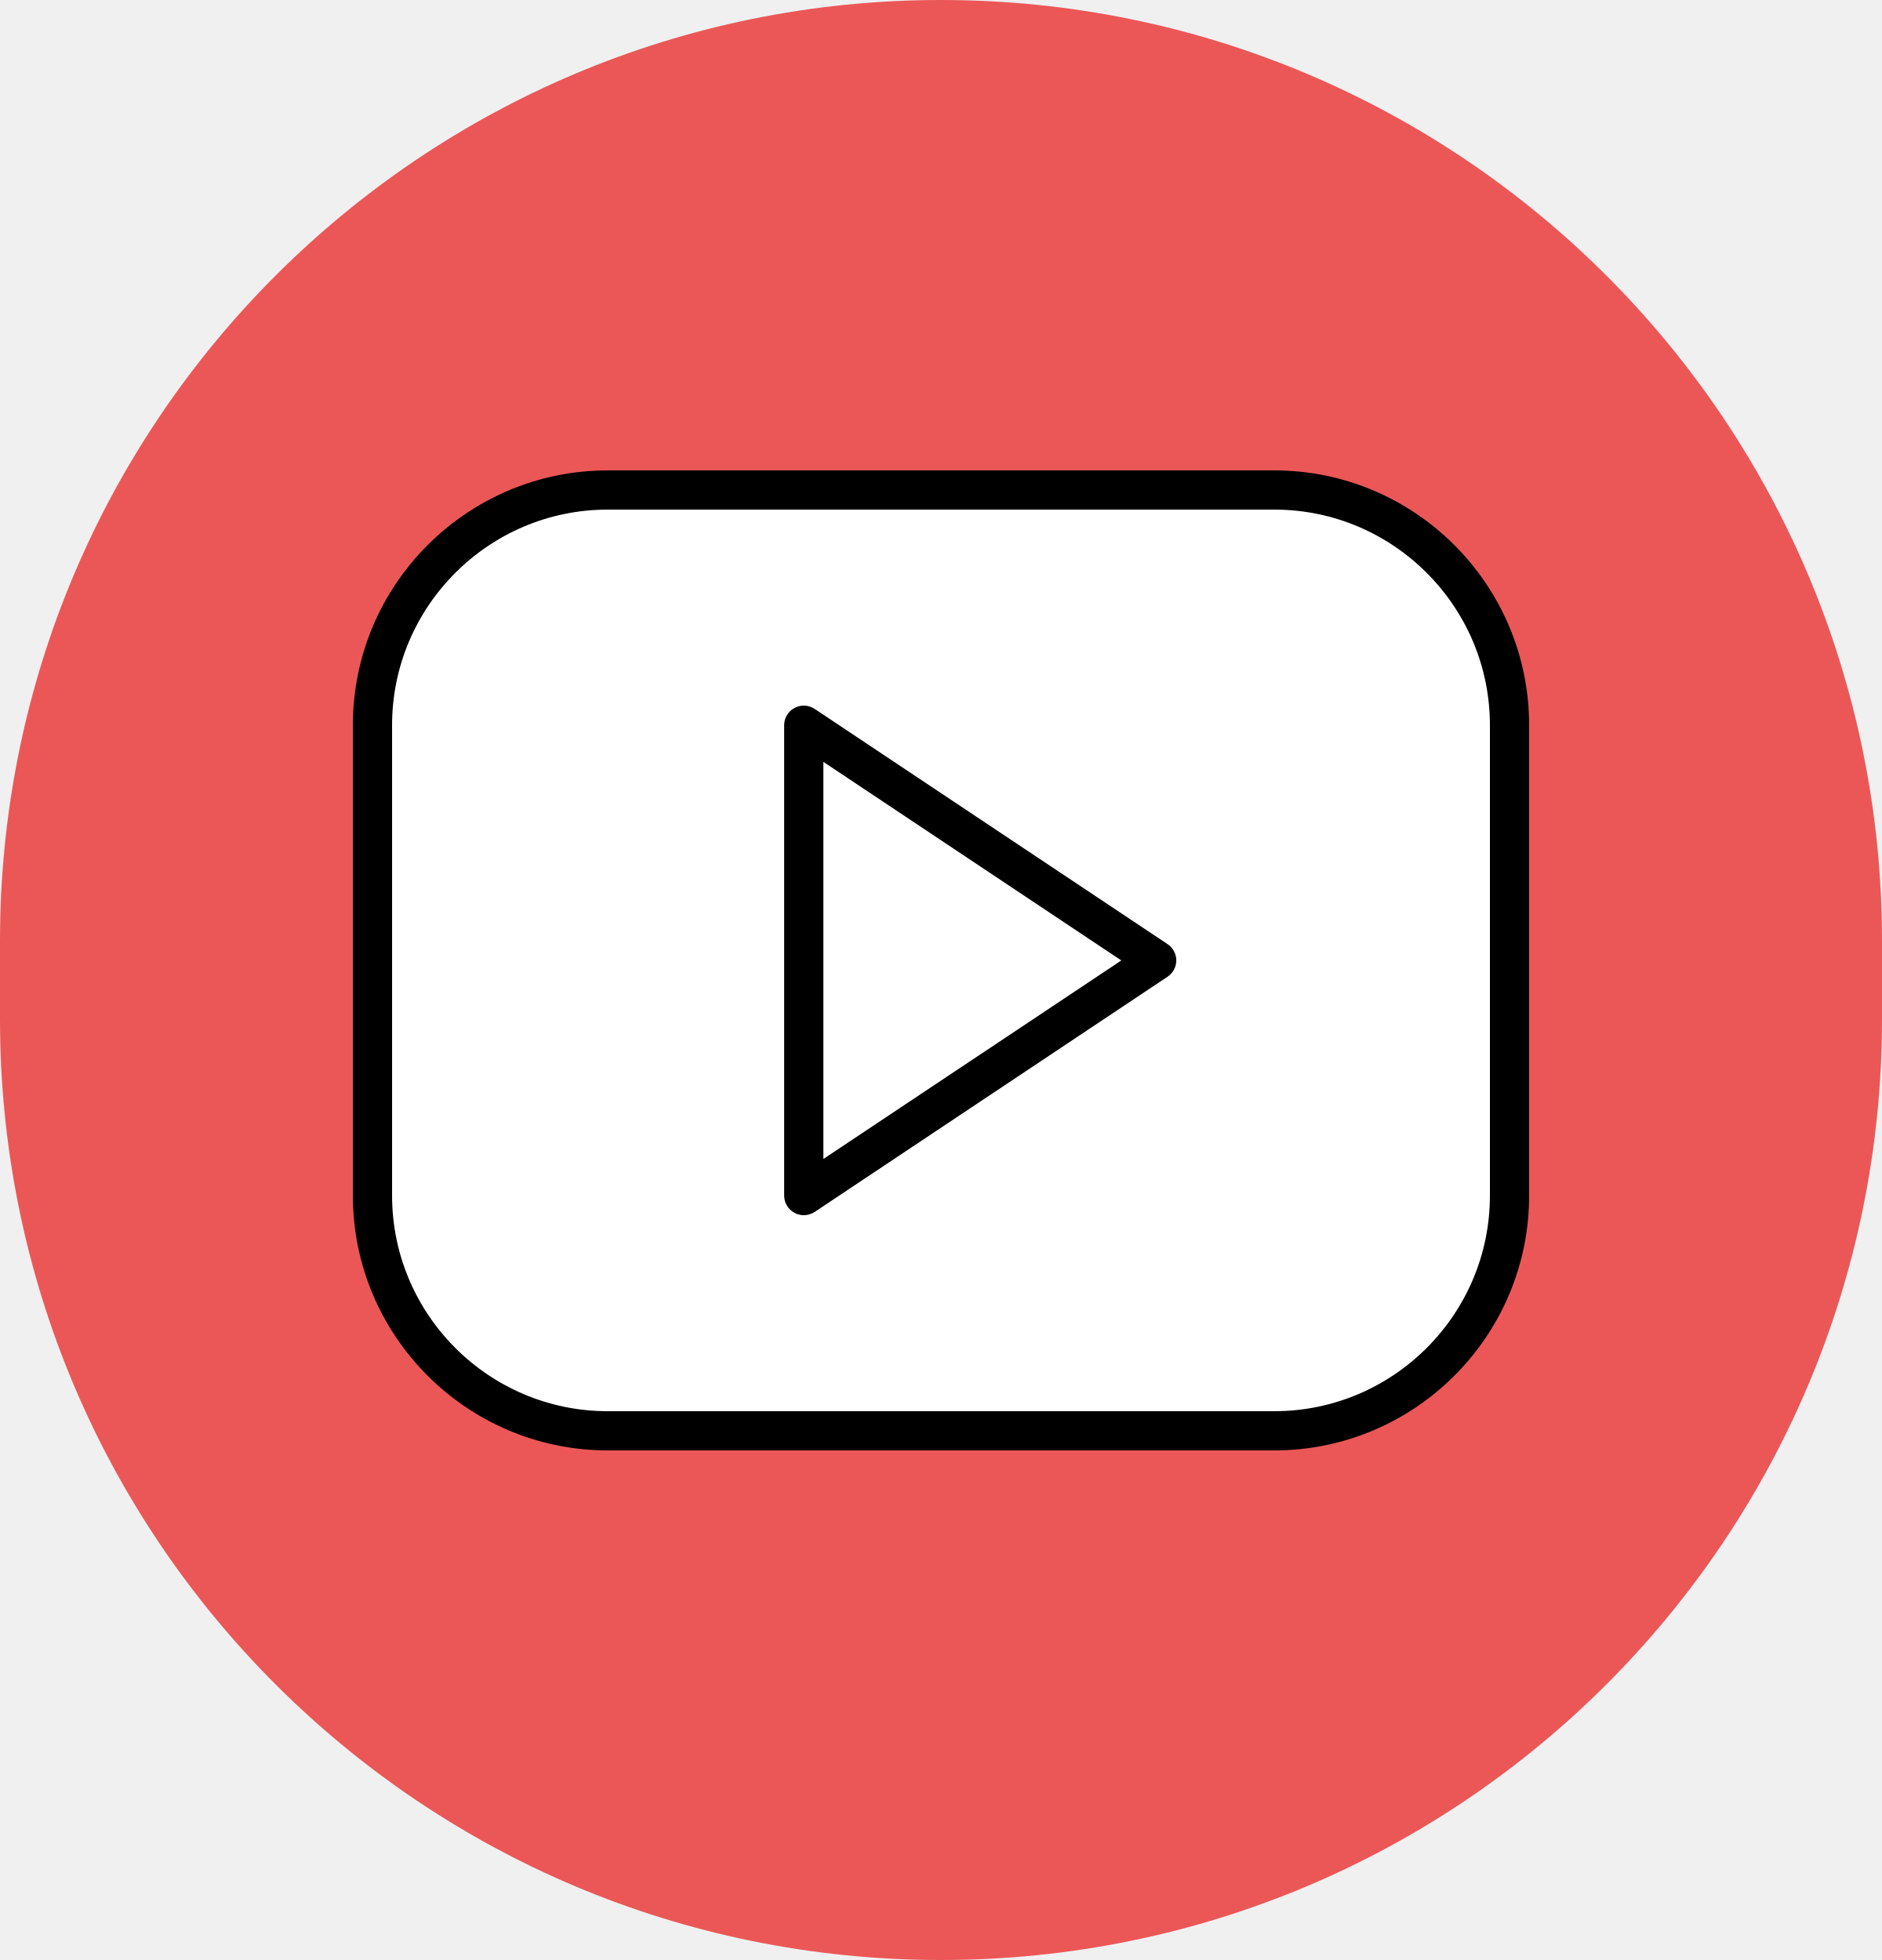
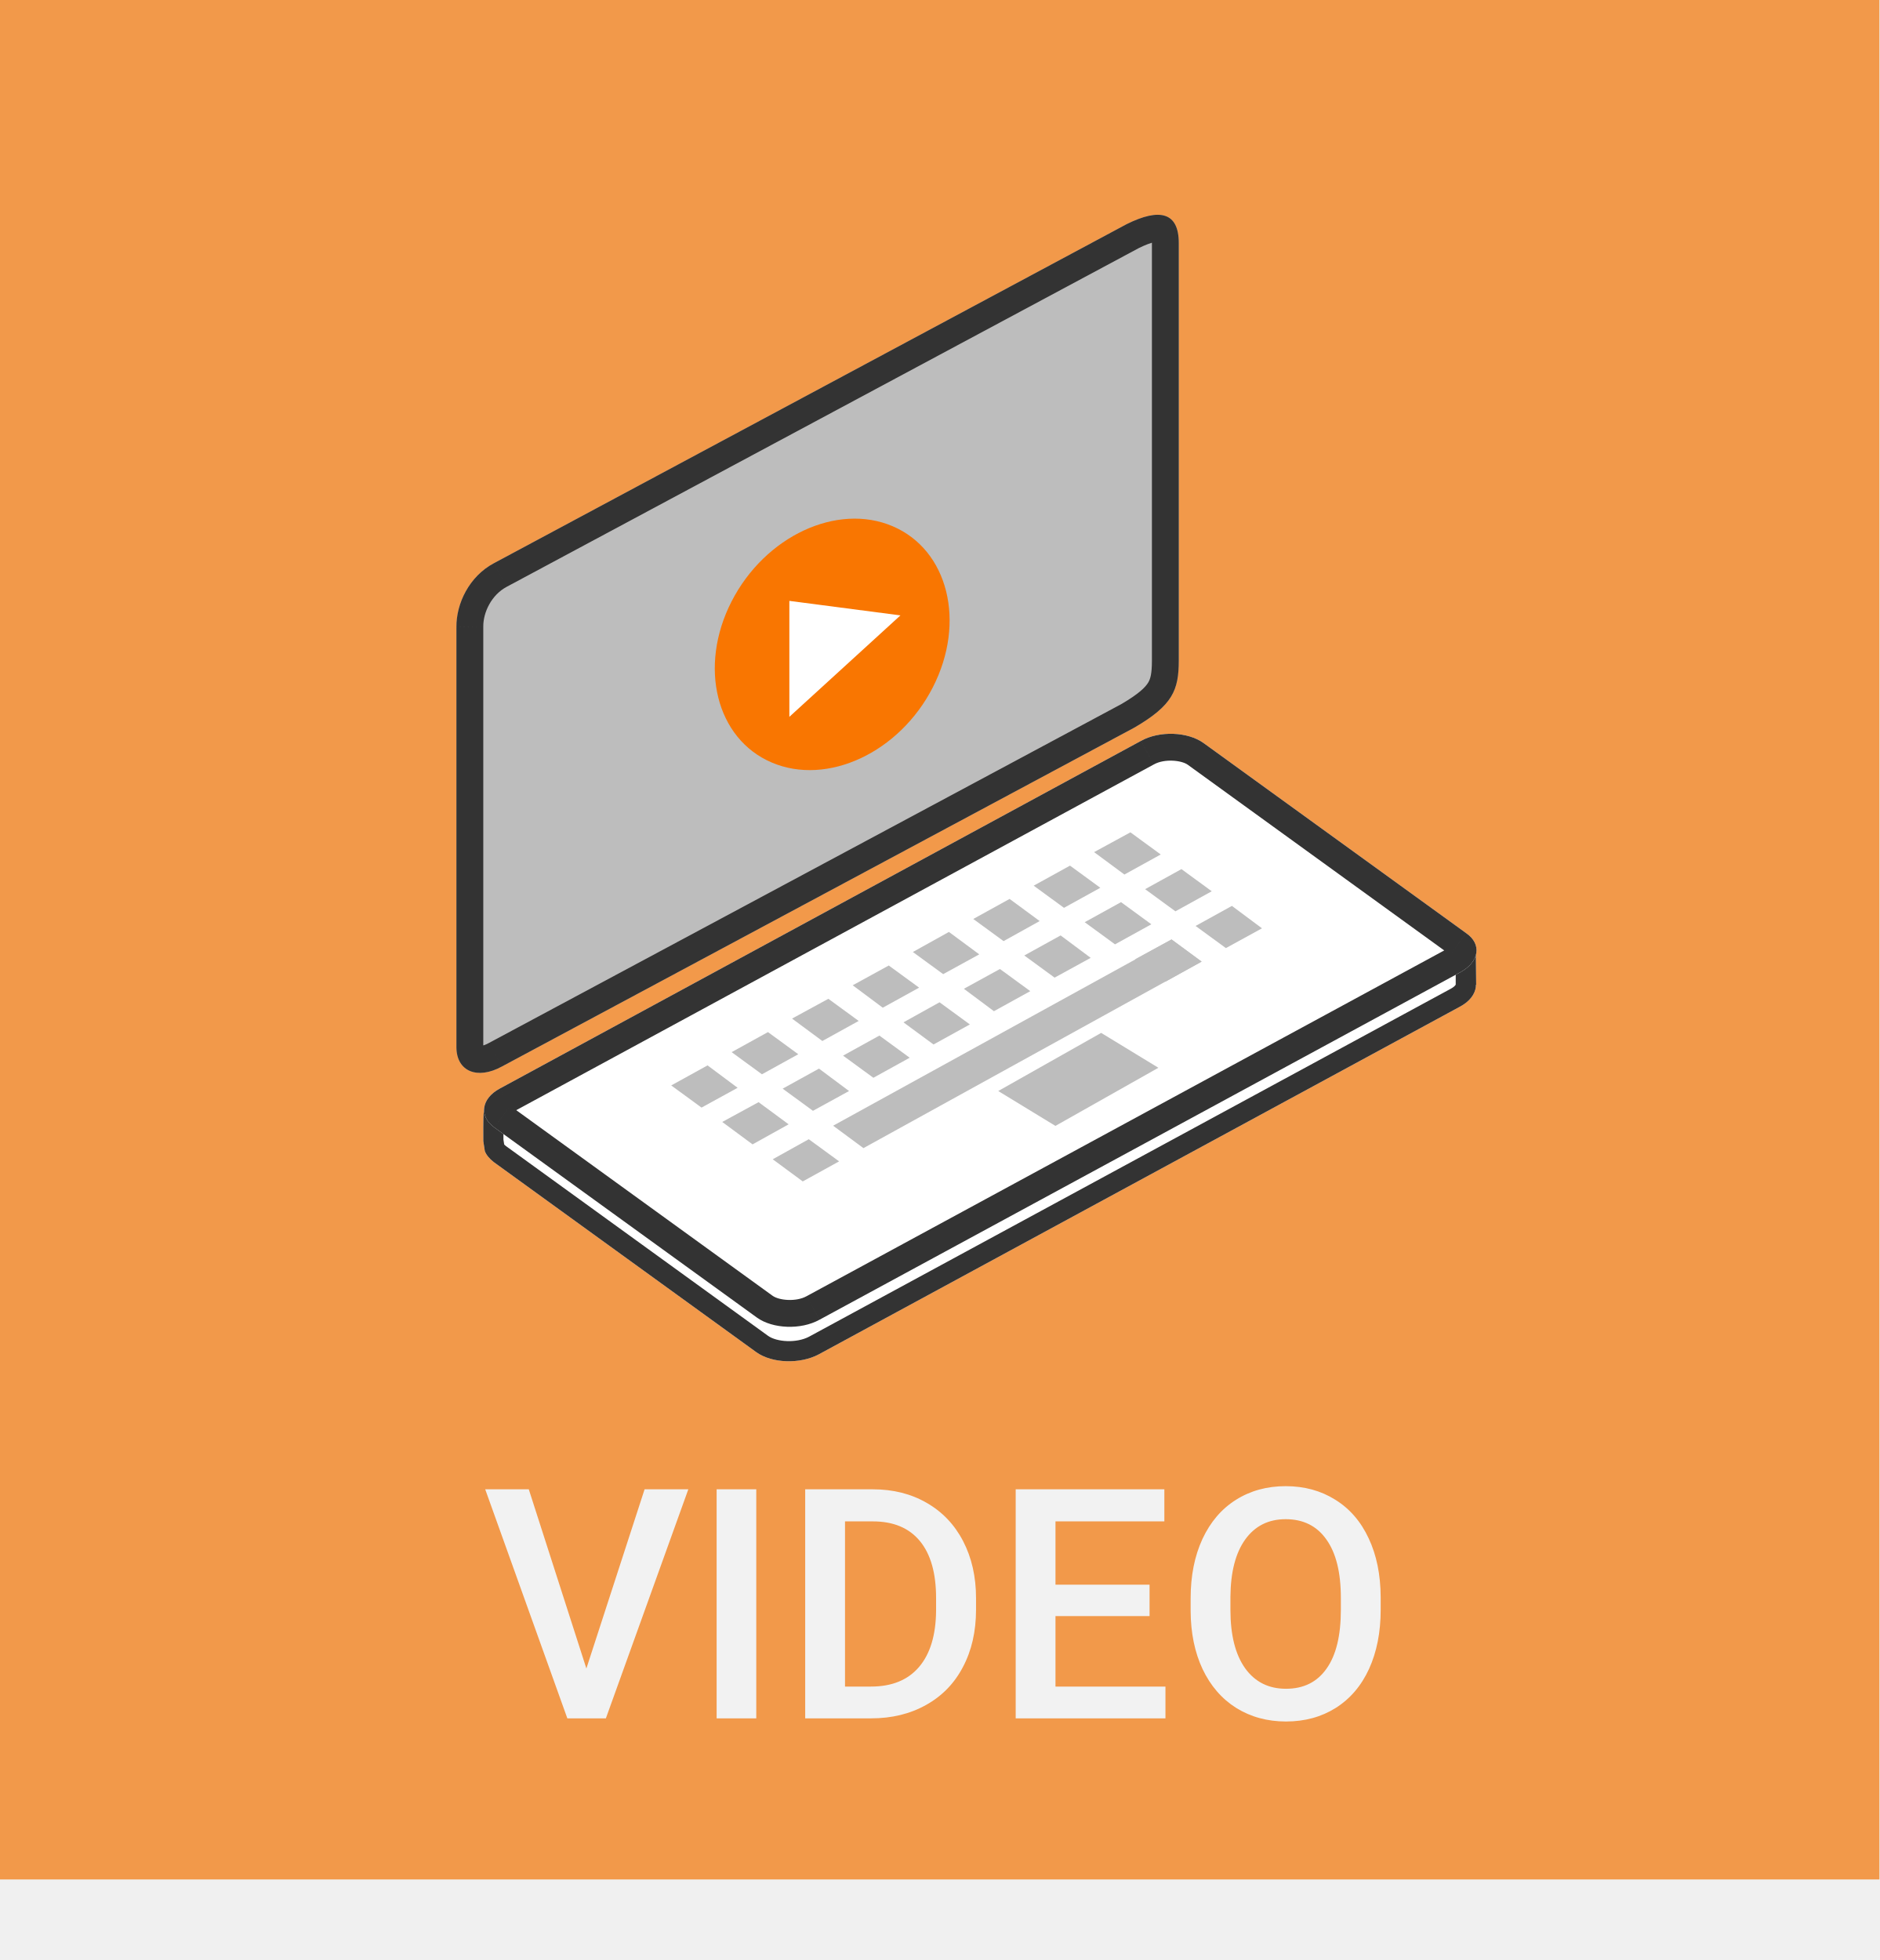
- <svg xmlns="http://www.w3.org/2000/svg" xmlns:xlink="http://www.w3.org/1999/xlink" width="48" height="50" viewBox="0 0 48 50" version="1.1">
-   <g id="Canvas" transform="translate(-11115 111)">
+ <svg xmlns="http://www.w3.org/2000/svg" xmlns:xlink="http://www.w3.org/1999/xlink" width="70" height="73" viewBox="0 0 70 73" version="1.1">
+   <g id="Canvas" transform="translate(-9798 1387)">
    <g id="video">
-       <g id="Group 3">
-         <g id="Rectangle">
-           <use xlink:href="#path0_fill" transform="translate(11115 -111)" fill="#EB5757" />
+       <g id="padlock">
+         <g id="Rectangle 26">
+           <use xlink:href="#path0_fill" transform="translate(9798 -1387)" fill="#F2994A" />
        </g>
-       </g>
-       <g id="Rectangle 2">
-         <use xlink:href="#path1_fill" transform="translate(11124 -99)" fill="#FFFFFF" />
-       </g>
-       <g id="Play">
+         <g id="VIDEO">
+           <use xlink:href="#path1_fill" transform="translate(9798 -1334)" fill="#F2F2F2" />
+         </g>
        <g id="Group">
          <g id="Vector">
-             <use xlink:href="#path2_fill" transform="translate(11135 -92.9998)" />
+             <use xlink:href="#path2_fill" transform="translate(9816 -1359.26)" fill="#FFFFFF" />
+             <mask id="mask0_outline_ins">
+               <use xlink:href="#path2_fill" fill="white" transform="translate(9816 -1359.26)" />
+             </mask>
+             <g mask="url(#mask0_outline_ins)">
+               <use xlink:href="#path3_stroke_2x" transform="translate(9816 -1359.26)" fill="#333333" />
+             </g>
          </g>
          <g id="Vector">
-             <use xlink:href="#path3_fill" transform="translate(11124 -99)" />
+             <use xlink:href="#path4_fill" transform="translate(9815 -1379)" fill="#BDBDBD" />
+             <mask id="mask1_outline_ins">
+               <use xlink:href="#path4_fill" fill="white" transform="translate(9815 -1379)" />
+             </mask>
+             <g mask="url(#mask1_outline_ins)">
+               <use xlink:href="#path5_stroke_2x" transform="translate(9815 -1379)" fill="#333333" />
+             </g>
+           </g>
+           <g id="Group">
+             <g id="Vector">
+               <use xlink:href="#path6_fill" transform="translate(9816.03 -1359.67)" fill="#FFFFFF" />
+               <mask id="mask2_outline_ins">
+                 <use xlink:href="#path6_fill" fill="white" transform="translate(9816.03 -1359.67)" />
+               </mask>
+               <g mask="url(#mask2_outline_ins)">
+                 <use xlink:href="#path7_stroke_2x" transform="translate(9816.03 -1359.67)" fill="#333333" />
+               </g>
+             </g>
+             <g id="keys">
+               <g id="Vector">
+                 <use xlink:href="#path8_fill" transform="translate(9823 -1347.32)" fill="#BDBDBD" />
+               </g>
+               <g id="Vector">
+                 <use xlink:href="#path9_fill" transform="translate(9825.25 -1348.56)" fill="#BDBDBD" />
+               </g>
+               <g id="Vector">
+                 <use xlink:href="#path10_fill" transform="translate(9827.5 -1349.8)" fill="#BDBDBD" />
+               </g>
+               <g id="Vector">
+                 <use xlink:href="#path11_fill" transform="translate(9829.76 -1351.04)" fill="#BDBDBD" />
+               </g>
+               <g id="Vector">
+                 <use xlink:href="#path12_fill" transform="translate(9832 -1352.29)" fill="#BDBDBD" />
+               </g>
+               <g id="Vector">
+                 <use xlink:href="#path13_fill" transform="translate(9834.25 -1353.52)" fill="#BDBDBD" />
+               </g>
+               <g id="Vector">
+                 <use xlink:href="#path14_fill" transform="translate(9836.5 -1354.76)" fill="#BDBDBD" />
+               </g>
+               <g id="Vector">
+                 <use xlink:href="#path15_fill" transform="translate(9838.75 -1356)" fill="#BDBDBD" />
+               </g>
+               <g id="Vector">
+                 <use xlink:href="#path16_fill" transform="translate(9824.9 -1345.95)" fill="#BDBDBD" />
+               </g>
+               <g id="Vector">
+                 <use xlink:href="#path17_fill" transform="translate(9827.15 -1347.2)" fill="#BDBDBD" />
+               </g>
+               <g id="Vector">
+                 <use xlink:href="#path18_fill" transform="translate(9829.4 -1348.43)" fill="#BDBDBD" />
+               </g>
+               <g id="Vector">
+                 <use xlink:href="#path19_fill" transform="translate(9831.65 -1349.67)" fill="#BDBDBD" />
+               </g>
+               <g id="Vector">
+                 <use xlink:href="#path20_fill" transform="translate(9833.9 -1350.91)" fill="#BDBDBD" />
+               </g>
+               <g id="Vector">
+                 <use xlink:href="#path21_fill" transform="translate(9836.15 -1352.16)" fill="#BDBDBD" />
+               </g>
+               <g id="Vector">
+                 <use xlink:href="#path22_fill" transform="translate(9838.4 -1353.4)" fill="#BDBDBD" />
+               </g>
+               <g id="Vector">
+                 <use xlink:href="#path23_fill" transform="translate(9840.65 -1354.63)" fill="#BDBDBD" />
+               </g>
+               <g id="Vector">
+                 <use xlink:href="#path24_fill" transform="translate(9826.78 -1344.57)" fill="#BDBDBD" />
+               </g>
+               <g id="Vector">
+                 <use xlink:href="#path25_fill" transform="translate(9829.03 -1352.01)" fill="#BDBDBD" />
+               </g>
+               <g id="Vector">
+                 <use xlink:href="#path26_fill" transform="translate(9840.28 -1352.01)" fill="#BDBDBD" />
+               </g>
+               <g id="Vector">
+                 <use xlink:href="#path27_fill" transform="translate(9842.53 -1353.26)" fill="#BDBDBD" />
+               </g>
+               <g id="Vector">
+                 <use xlink:href="#path28_fill" transform="translate(9835.18 -1348.53)" fill="#BDBDBD" />
+               </g>
+             </g>
+           </g>
+           <g id="Group 2">
+             <g id="Ellipse">
+               <use xlink:href="#path29_fill" transform="matrix(0.919725 0.392563 -0.455614 0.890177 9827.5 -1369)" fill="#F97601" />
+             </g>
+             <g id="Vector 2">
+               <use xlink:href="#path30_fill" transform="translate(9827.4 -1364.62)" fill="#FFFFFF" />
+             </g>
          </g>
        </g>
      </g>
    </g>
  </g>
  <defs>
-     <path id="path0_fill" d="M 0 24C 0 10.745 10.745 0 24 0C 37.255 0 48 10.745 48 24L 48 26C 48 39.255 37.255 50 24 50C 10.745 50 0 39.255 0 26L 0 24Z" />
-     <path id="path1_fill" d="M 0 7C 0 3.134 3.134 0 7 0L 23 0C 26.866 0 30 3.134 30 7L 30 18C 30 21.866 26.866 25 23 25L 7 25C 3.134 25 0 21.866 0 18L 0 7Z" />
-     <path id="path2_fill" d="M 0.778 0.084C 0.622 -0.018 0.427 -0.028 0.264 0.06C 0.102 0.146 0 0.315 0 0.5L 0 12.5C 0 12.684 0.102 12.853 0.264 12.94C 0.338 12.98 0.419 13 0.5 13C 0.597 13 0.693 12.972 0.778 12.916L 9.778 6.916C 9.917 6.823 10.001 6.667 10.001 6.5C 10.001 6.333 9.917 6.177 9.778 6.084L 0.778 0.084ZM 1 11.566L 1 1.435L 8.599 6.501L 1 11.566Z" />
-     <path id="path3_fill" d="M 23.5 0L 6.5 0C 2.916 0 0 2.916 0 6.5L 0 18.5C 0 22.084 2.916 25 6.5 25L 23.5 25C 27.084 25 30 22.084 30 18.5L 30 6.5C 30 2.916 27.084 0 23.5 0ZM 29 18.5C 29 21.532 26.532 24 23.5 24L 6.5 24C 3.468 24 1 21.532 1 18.5L 1 6.5C 1 3.468 3.468 1 6.5 1L 23.5 1C 26.532 1 29 3.468 29 6.5L 29 18.5Z" />
+     <path id="path0_fill" d="M 0 0L 70 0L 70 70L 0 70L 0 0Z" />
+     <path id="path1_fill" d="M 21.84 9.143L 24.008 2.469L 25.637 2.469L 22.566 11L 21.131 11L 18.072 2.469L 19.695 2.469L 21.84 9.143ZM 28.168 11L 26.691 11L 26.691 2.469L 28.168 2.469L 28.168 11ZM 29.99 11L 29.99 2.469L 32.51 2.469C 33.264 2.469 33.932 2.637 34.514 2.973C 35.1 3.309 35.553 3.785 35.873 4.402C 36.193 5.02 36.353 5.727 36.353 6.523L 36.353 6.951C 36.353 7.76 36.191 8.471 35.867 9.084C 35.547 9.697 35.088 10.17 34.49 10.502C 33.897 10.834 33.215 11 32.445 11L 29.99 11ZM 31.473 3.664L 31.473 9.816L 32.44 9.816C 33.217 9.816 33.812 9.574 34.227 9.09C 34.645 8.602 34.857 7.902 34.865 6.992L 34.865 6.518C 34.865 5.592 34.664 4.885 34.262 4.396C 33.859 3.908 33.275 3.664 32.51 3.664L 31.473 3.664ZM 42.816 7.191L 39.312 7.191L 39.312 9.816L 43.408 9.816L 43.408 11L 37.83 11L 37.83 2.469L 43.367 2.469L 43.367 3.664L 39.312 3.664L 39.312 6.02L 42.816 6.02L 42.816 7.191ZM 51.424 6.957C 51.424 7.793 51.279 8.527 50.99 9.16C 50.701 9.789 50.287 10.273 49.748 10.613C 49.213 10.949 48.596 11.117 47.897 11.117C 47.205 11.117 46.588 10.949 46.045 10.613C 45.506 10.273 45.088 9.791 44.791 9.166C 44.498 8.541 44.35 7.82 44.346 7.004L 44.346 6.523C 44.346 5.691 44.492 4.957 44.785 4.32C 45.082 3.684 45.498 3.197 46.033 2.861C 46.572 2.521 47.19 2.352 47.885 2.352C 48.58 2.352 49.195 2.52 49.73 2.855C 50.27 3.188 50.685 3.668 50.978 4.297C 51.272 4.922 51.42 5.65 51.424 6.482L 51.424 6.957ZM 49.941 6.512C 49.941 5.566 49.762 4.842 49.402 4.338C 49.047 3.834 48.541 3.582 47.885 3.582C 47.244 3.582 46.742 3.834 46.379 4.338C 46.02 4.838 45.836 5.547 45.828 6.465L 45.828 6.957C 45.828 7.895 46.01 8.619 46.373 9.131C 46.74 9.643 47.248 9.898 47.897 9.898C 48.553 9.898 49.057 9.648 49.408 9.148C 49.764 8.648 49.941 7.918 49.941 6.957L 49.941 6.512Z" />
+     <path id="path2_fill" d="M 36.981 8.937L 36.969 7.76C 36.764 8.213 36.65 7.587 36.375 7.383L 26.831 0.339C 26.248 -0.081 25.197 -0.115 24.5 0.26L 0.623 13.206C 0.057 13.206 0.001 13.26 0 14.26L 0.001 14.76L 0.058 15.133C 0.115 15.28 0.229 15.416 0.389 15.541L 10.168 22.621C 10.751 23.041 11.802 23.075 12.499 22.701L 36.375 9.754C 36.741 9.561 36.935 9.289 36.969 9.017L 36.969 8.948C 36.981 8.948 36.981 8.948 36.981 8.937Z" />
+     <path id="path3_stroke_2x" d="M 36.981 8.937L 37.731 8.937L 37.731 8.93L 36.981 8.937ZM 36.969 7.76L 37.719 7.752L 36.286 7.45L 36.969 7.76ZM 36.375 7.383L 36.823 6.781L 36.821 6.779L 36.375 7.383ZM 26.831 0.339L 27.276 -0.264L 27.269 -0.269L 26.831 0.339ZM 24.5 0.26L 24.145 -0.401L 24.143 -0.4L 24.5 0.26ZM 0.623 13.206L 0.623 13.956L 0.814 13.956L 0.981 13.866L 0.623 13.206ZM 0 14.26L -0.75 14.259L -0.75 14.261L 0 14.26ZM 0.001 14.76L -0.749 14.761L -0.749 14.817L -0.741 14.873L 0.001 14.76ZM 0.058 15.133L -0.684 15.246L -0.671 15.327L -0.642 15.403L 0.058 15.133ZM 0.389 15.541L -0.072 16.132L -0.062 16.14L -0.051 16.148L 0.389 15.541ZM 10.168 22.621L 9.728 23.229L 9.73 23.23L 10.168 22.621ZM 12.499 22.701L 12.854 23.361L 12.856 23.36L 12.499 22.701ZM 36.375 9.754L 36.025 9.091L 36.018 9.095L 36.375 9.754ZM 36.969 9.017L 37.714 9.11L 37.719 9.064L 37.719 9.017L 36.969 9.017ZM 36.969 8.948L 36.969 8.198L 36.219 8.198L 36.219 8.948L 36.969 8.948ZM 37.731 8.93L 37.719 7.752L 36.219 7.767L 36.231 8.944L 37.731 8.93ZM 36.286 7.45C 36.275 7.476 36.288 7.437 36.339 7.38C 36.393 7.32 36.545 7.182 36.796 7.172C 37.038 7.161 37.196 7.277 37.246 7.32C 37.298 7.364 37.321 7.399 37.311 7.385C 37.289 7.356 37.249 7.284 37.183 7.181C 37.122 7.088 37.004 6.916 36.823 6.781L 35.927 7.984C 35.884 7.952 35.883 7.935 35.927 8.002C 35.965 8.06 36.019 8.155 36.085 8.25C 36.124 8.304 36.209 8.403 36.28 8.467C 36.374 8.546 36.575 8.682 36.861 8.67C 37.156 8.658 37.353 8.496 37.453 8.384C 37.521 8.304 37.607 8.167 37.653 8.069L 36.286 7.45ZM 36.821 6.779L 27.276 -0.264L 26.385 0.943L 35.93 7.986L 36.821 6.779ZM 27.269 -0.269C 26.424 -0.879 25.06 -0.893 24.145 -0.401L 24.855 0.92C 25.334 0.663 26.072 0.717 26.392 0.948L 27.269 -0.269ZM 24.143 -0.4L 0.266 12.547L 0.981 13.866L 24.858 0.919L 24.143 -0.4ZM -0.75 14.261L -0.749 14.761L 0.751 14.759L 0.75 14.259L -0.75 14.261ZM -0.741 14.873L -0.684 15.246L 0.799 15.019L 0.742 14.646L -0.741 14.873ZM -0.642 15.403C -0.52 15.719 -0.298 15.957 -0.072 16.132L 0.85 14.95C 0.805 14.915 0.779 14.887 0.765 14.87C 0.752 14.854 0.753 14.851 0.757 14.862L -0.642 15.403ZM -0.051 16.148L 9.728 23.229L 10.608 22.014L 0.829 14.934L -0.051 16.148ZM 9.73 23.23C 10.575 23.839 11.938 23.853 12.854 23.361L 12.144 22.04C 11.665 22.297 10.927 22.243 10.607 22.013L 9.73 23.23ZM 12.856 23.36L 36.733 10.413L 36.018 9.095L 12.141 22.041L 12.856 23.36ZM 36.725 10.417C 37.247 10.142 37.641 9.686 37.714 9.11L 36.225 8.923C 36.229 8.892 36.235 8.98 36.025 9.091L 36.725 10.417ZM 37.719 9.017L 37.719 8.948L 36.219 8.948L 36.219 9.017L 37.719 9.017ZM 36.969 9.698C 36.972 9.698 37.016 9.697 37.058 9.694C 37.105 9.689 37.321 9.665 37.508 9.479C 37.696 9.293 37.721 9.075 37.726 9.027C 37.73 8.984 37.731 8.94 37.731 8.937L 36.231 8.937C 36.231 8.958 36.23 8.91 36.235 8.86C 36.24 8.815 36.265 8.6 36.451 8.415C 36.636 8.231 36.85 8.208 36.894 8.203C 36.943 8.197 36.99 8.198 36.969 8.198L 36.969 9.698ZM 0.623 12.456C 0.47 12.456 0.272 12.466 0.11 12.501C -0.123 12.558 -0.372 12.693 -0.54 12.965C -0.675 13.186 -0.712 13.428 -0.728 13.6C -0.745 13.775 -0.75 14.002 -0.75 14.259L 0.75 14.26C 0.75 14.008 0.754 13.851 0.764 13.746C 0.767 13.72 0.768 13.71 0.771 13.691C 0.774 13.676 0.777 13.665 0.775 13.673C 0.774 13.676 0.774 13.677 0.773 13.678C 0.773 13.678 0.767 13.695 0.768 13.693C 0.762 13.707 0.753 13.726 0.739 13.751C 0.706 13.803 0.658 13.857 0.594 13.899C 0.535 13.939 0.484 13.954 0.464 13.959C 0.447 13.963 0.447 13.961 0.48 13.959C 0.518 13.957 0.558 13.956 0.623 13.956L 0.623 12.456Z" />
+     <path id="path4_fill" d="M 25.259 19.094L 1.691 31.723C 0.777 32.222 0.012 31.904 0 31.019L 0 15.361C -0.011 14.476 0.48 13.466 1.394 12.978L 24.962 0.349C 26.196 -0.264 26.904 -0.094 26.904 1.052L 26.904 16.597C 26.904 17.709 26.676 18.265 25.259 19.094Z" />
+     <path id="path5_stroke_2x" d="M 25.259 19.094L 25.732 19.975L 25.748 19.966L 25.764 19.957L 25.259 19.094ZM 1.691 31.723L 1.219 30.841L 1.212 30.845L 1.691 31.723ZM 0 31.019L -1 31.019L -1 31.032L 0 31.019ZM 0 15.361L 1 15.361L 1 15.348L 0 15.361ZM 1.394 12.978L 1.865 13.86L 1.866 13.859L 1.394 12.978ZM 24.962 0.349L 24.517 -0.547L 24.504 -0.54L 24.49 -0.533L 24.962 0.349ZM 24.787 18.212L 1.219 30.841L 2.163 32.604L 25.732 19.975L 24.787 18.212ZM 1.212 30.845C 1.071 30.922 0.969 30.949 0.911 30.956C 0.854 30.964 0.855 30.951 0.891 30.967C 0.934 30.985 0.976 31.021 0.999 31.059C 1.018 31.091 1.001 31.086 1 31.006L -1 31.032C -0.99 31.782 -0.631 32.5 0.123 32.813C 0.809 33.098 1.558 32.935 2.17 32.6L 1.212 30.845ZM 1 31.019L 1 15.361L -1 15.361L -1 31.019L 1 31.019ZM 1 15.348C 0.993 14.794 1.317 14.153 1.865 13.86L 0.923 12.096C -0.357 12.779 -1.015 14.157 -1 15.373L 1 15.348ZM 1.866 13.859L 25.434 1.23L 24.49 -0.533L 0.922 12.096L 1.866 13.859ZM 25.407 1.244C 25.671 1.113 25.866 1.045 25.999 1.016C 26.138 0.986 26.146 1.012 26.083 0.991C 26.046 0.979 26 0.955 25.958 0.918C 25.915 0.881 25.893 0.846 25.884 0.828C 25.853 0.789 25.909 0.863 25.904 1.052L 27.904 1.052C 27.904 0.326 27.664 -0.594 26.709 -0.909C 25.966 -1.153 25.153 -0.863 24.517 -0.547L 25.407 1.244ZM 25.904 1.052L 25.904 16.597L 27.904 16.597L 27.904 1.052L 25.904 1.052ZM 25.904 16.597C 25.904 17.097 25.848 17.287 25.761 17.429C 25.658 17.596 25.422 17.84 24.755 18.23L 25.764 19.957C 26.513 19.519 27.1 19.071 27.465 18.475C 27.846 17.854 27.904 17.21 27.904 16.597L 25.904 16.597Z" />
+     <path id="path6_fill" d="M 36.37 8.876L 12.493 21.823C 11.796 22.209 10.745 22.163 10.163 21.744L 0.383 14.663C -0.199 14.243 -0.108 13.585 0.589 13.211L 24.466 0.264C 25.163 -0.122 26.214 -0.076 26.796 0.344L 36.576 7.424C 37.17 7.832 37.067 8.491 36.37 8.876Z" />
+     <path id="path7_stroke_2x" d="M 36.37 8.876L 36.847 9.756L 36.854 9.751L 36.37 8.876ZM 12.493 21.823L 12.017 20.944L 12.009 20.948L 12.493 21.823ZM 10.163 21.744L 9.576 22.554L 9.578 22.555L 10.163 21.744ZM 0.383 14.663L 0.97 13.853L 0.968 13.852L 0.383 14.663ZM 0.589 13.211L 1.062 14.092L 1.066 14.09L 0.589 13.211ZM 24.466 0.264L 24.942 1.143L 24.95 1.139L 24.466 0.264ZM 26.796 0.344L 27.383 -0.466L 27.381 -0.468L 26.796 0.344ZM 36.576 7.424L 35.989 8.234L 35.999 8.241L 36.009 8.248L 36.576 7.424ZM 35.893 7.997L 12.017 20.944L 12.97 22.702L 36.847 9.755L 35.893 7.997ZM 12.009 20.948C 11.619 21.164 10.988 21.105 10.747 20.932L 9.578 22.555C 10.503 23.221 11.974 23.254 12.977 22.698L 12.009 20.948ZM 10.749 20.934L 0.97 13.853L -0.203 15.473L 9.576 22.554L 10.749 20.934ZM 0.968 13.852C 0.932 13.826 0.947 13.826 0.969 13.869C 0.992 13.917 1.007 13.986 0.997 14.059C 0.976 14.207 0.897 14.181 1.062 14.092L 0.116 12.33C -0.415 12.615 -0.889 13.105 -0.984 13.781C -1.084 14.493 -0.721 15.1 -0.201 15.475L 0.968 13.852ZM 1.066 14.09L 24.942 1.143L 23.989 -0.615L 0.112 12.332L 1.066 14.09ZM 24.95 1.139C 25.34 0.923 25.971 0.982 26.212 1.155L 27.381 -0.468C 26.456 -1.134 24.985 -1.166 23.982 -0.611L 24.95 1.139ZM 26.21 1.154L 35.989 8.234L 37.162 6.614L 27.383 -0.466L 26.21 1.154ZM 36.009 8.248C 36.044 8.272 36.024 8.269 35.999 8.219C 35.971 8.163 35.956 8.089 35.967 8.014C 35.977 7.945 36.004 7.913 36 7.918C 35.996 7.923 35.966 7.957 35.886 8.002L 36.854 9.751C 37.375 9.463 37.848 8.974 37.946 8.303C 38.052 7.581 37.679 6.969 37.142 6.6L 36.009 8.248Z" />
+     <path id="path8_fill" d="M 2.473 0.835L 1.129 1.572L -1.48538e-07 0.747L 1.353 5.9974e-07L 2.473 0.835Z" />
+     <path id="path9_fill" d="M 2.482 0.825L 1.129 1.572L -2.97077e-07 0.747L 1.353 0L 2.482 0.825Z" />
+     <path id="path10_fill" d="M 2.482 0.825L 1.129 1.572L 2.97077e-07 0.737L 1.353 -5.9974e-07L 2.482 0.825Z" />
+     <path id="path11_fill" d="M 2.473 0.825L 1.119 1.572L 0 0.737L 1.343 2.9987e-07L 2.473 0.825Z" />
+     <path id="path12_fill" d="M 2.473 0.835L 1.129 1.572L 5.94153e-07 0.747L 1.343 5.9974e-07L 2.473 0.835Z" />
+     <path id="path13_fill" d="M 2.473 0.825L 1.129 1.572L -2.97077e-07 0.747L 1.353 0L 2.473 0.825Z" />
+     <path id="path14_fill" d="M 2.482 0.825L 1.129 1.572L 2.97077e-07 0.747L 1.353 -5.9974e-07L 2.482 0.825Z" />
+     <path id="path15_fill" d="M 2.482 0.825L 1.129 1.572L -5.94153e-07 0.737L 1.353 2.9987e-07L 2.482 0.825Z" />
+     <path id="path16_fill" d="M 2.473 0.825L 1.129 1.572L -1.48538e-07 0.737L 1.353 5.9974e-07L 2.473 0.825Z" />
+     <path id="path17_fill" d="M 2.473 0.835L 1.129 1.572L -2.97077e-07 0.747L 1.353 -5.9974e-07L 2.473 0.835Z" />
+     <path id="path18_fill" d="M 2.482 0.825L 1.129 1.572L 2.97077e-07 0.747L 1.353 -1.19948e-06L 2.482 0.825Z" />
+     <path id="path19_fill" d="M 2.473 0.825L 1.119 1.572L 0 0.747L 1.343 1.19948e-06L 2.473 0.825Z" />
+     <path id="path20_fill" d="M 2.473 0.825L 1.119 1.572L 5.94153e-07 0.737L 1.343 5.9974e-07L 2.473 0.825Z" />
+     <path id="path21_fill" d="M 2.473 0.835L 1.129 1.572L -2.97077e-07 0.747L 1.353 -5.9974e-07L 2.473 0.835Z" />
+     <path id="path22_fill" d="M 2.482 0.825L 1.129 1.572L 2.97077e-07 0.747L 1.353 2.9987e-07L 2.482 0.825Z" />
+     <path id="path23_fill" d="M 2.482 0.825L 1.129 1.572L -5.94153e-07 0.747L 1.353 -2.9987e-07L 2.482 0.825Z" />
+     <path id="path24_fill" d="M 2.473 0.825L 1.119 1.572L 1.48538e-07 0.747L 1.343 5.9974e-07L 2.473 0.825Z" />
+     <path id="path25_fill" d="M 13.726 0.825L 1.129 7.772L 0 6.937L 12.606 -5.9974e-07L 13.726 0.825Z" />
+     <path id="path26_fill" d="M 2.473 0.825L 1.129 1.572L 5.94153e-07 0.737L 1.353 -5.9974e-07L 2.473 0.825Z" />
+     <path id="path27_fill" d="M 2.473 0.835L 1.129 1.572L -2.97077e-07 0.747L 1.353 -2.9987e-07L 2.473 0.835Z" />
+     <path id="path28_fill" d="M 5.965 1.299L 2.13 3.464L 0 2.165L 3.834 0L 5.965 1.299Z" />
+     <path id="path29_fill" d="M 8.15 4.943C 8.15 7.673 6.325 9.886 4.075 9.886C 1.824 9.886 0 7.673 0 4.943C 0 2.213 1.824 0 4.075 0C 6.325 0 8.15 2.213 8.15 4.943Z" />
+     <path id="path30_fill" d="M 0 4.318L 0 0L 4.137 0.54L 0 4.318Z" />
  </defs>
</svg>
